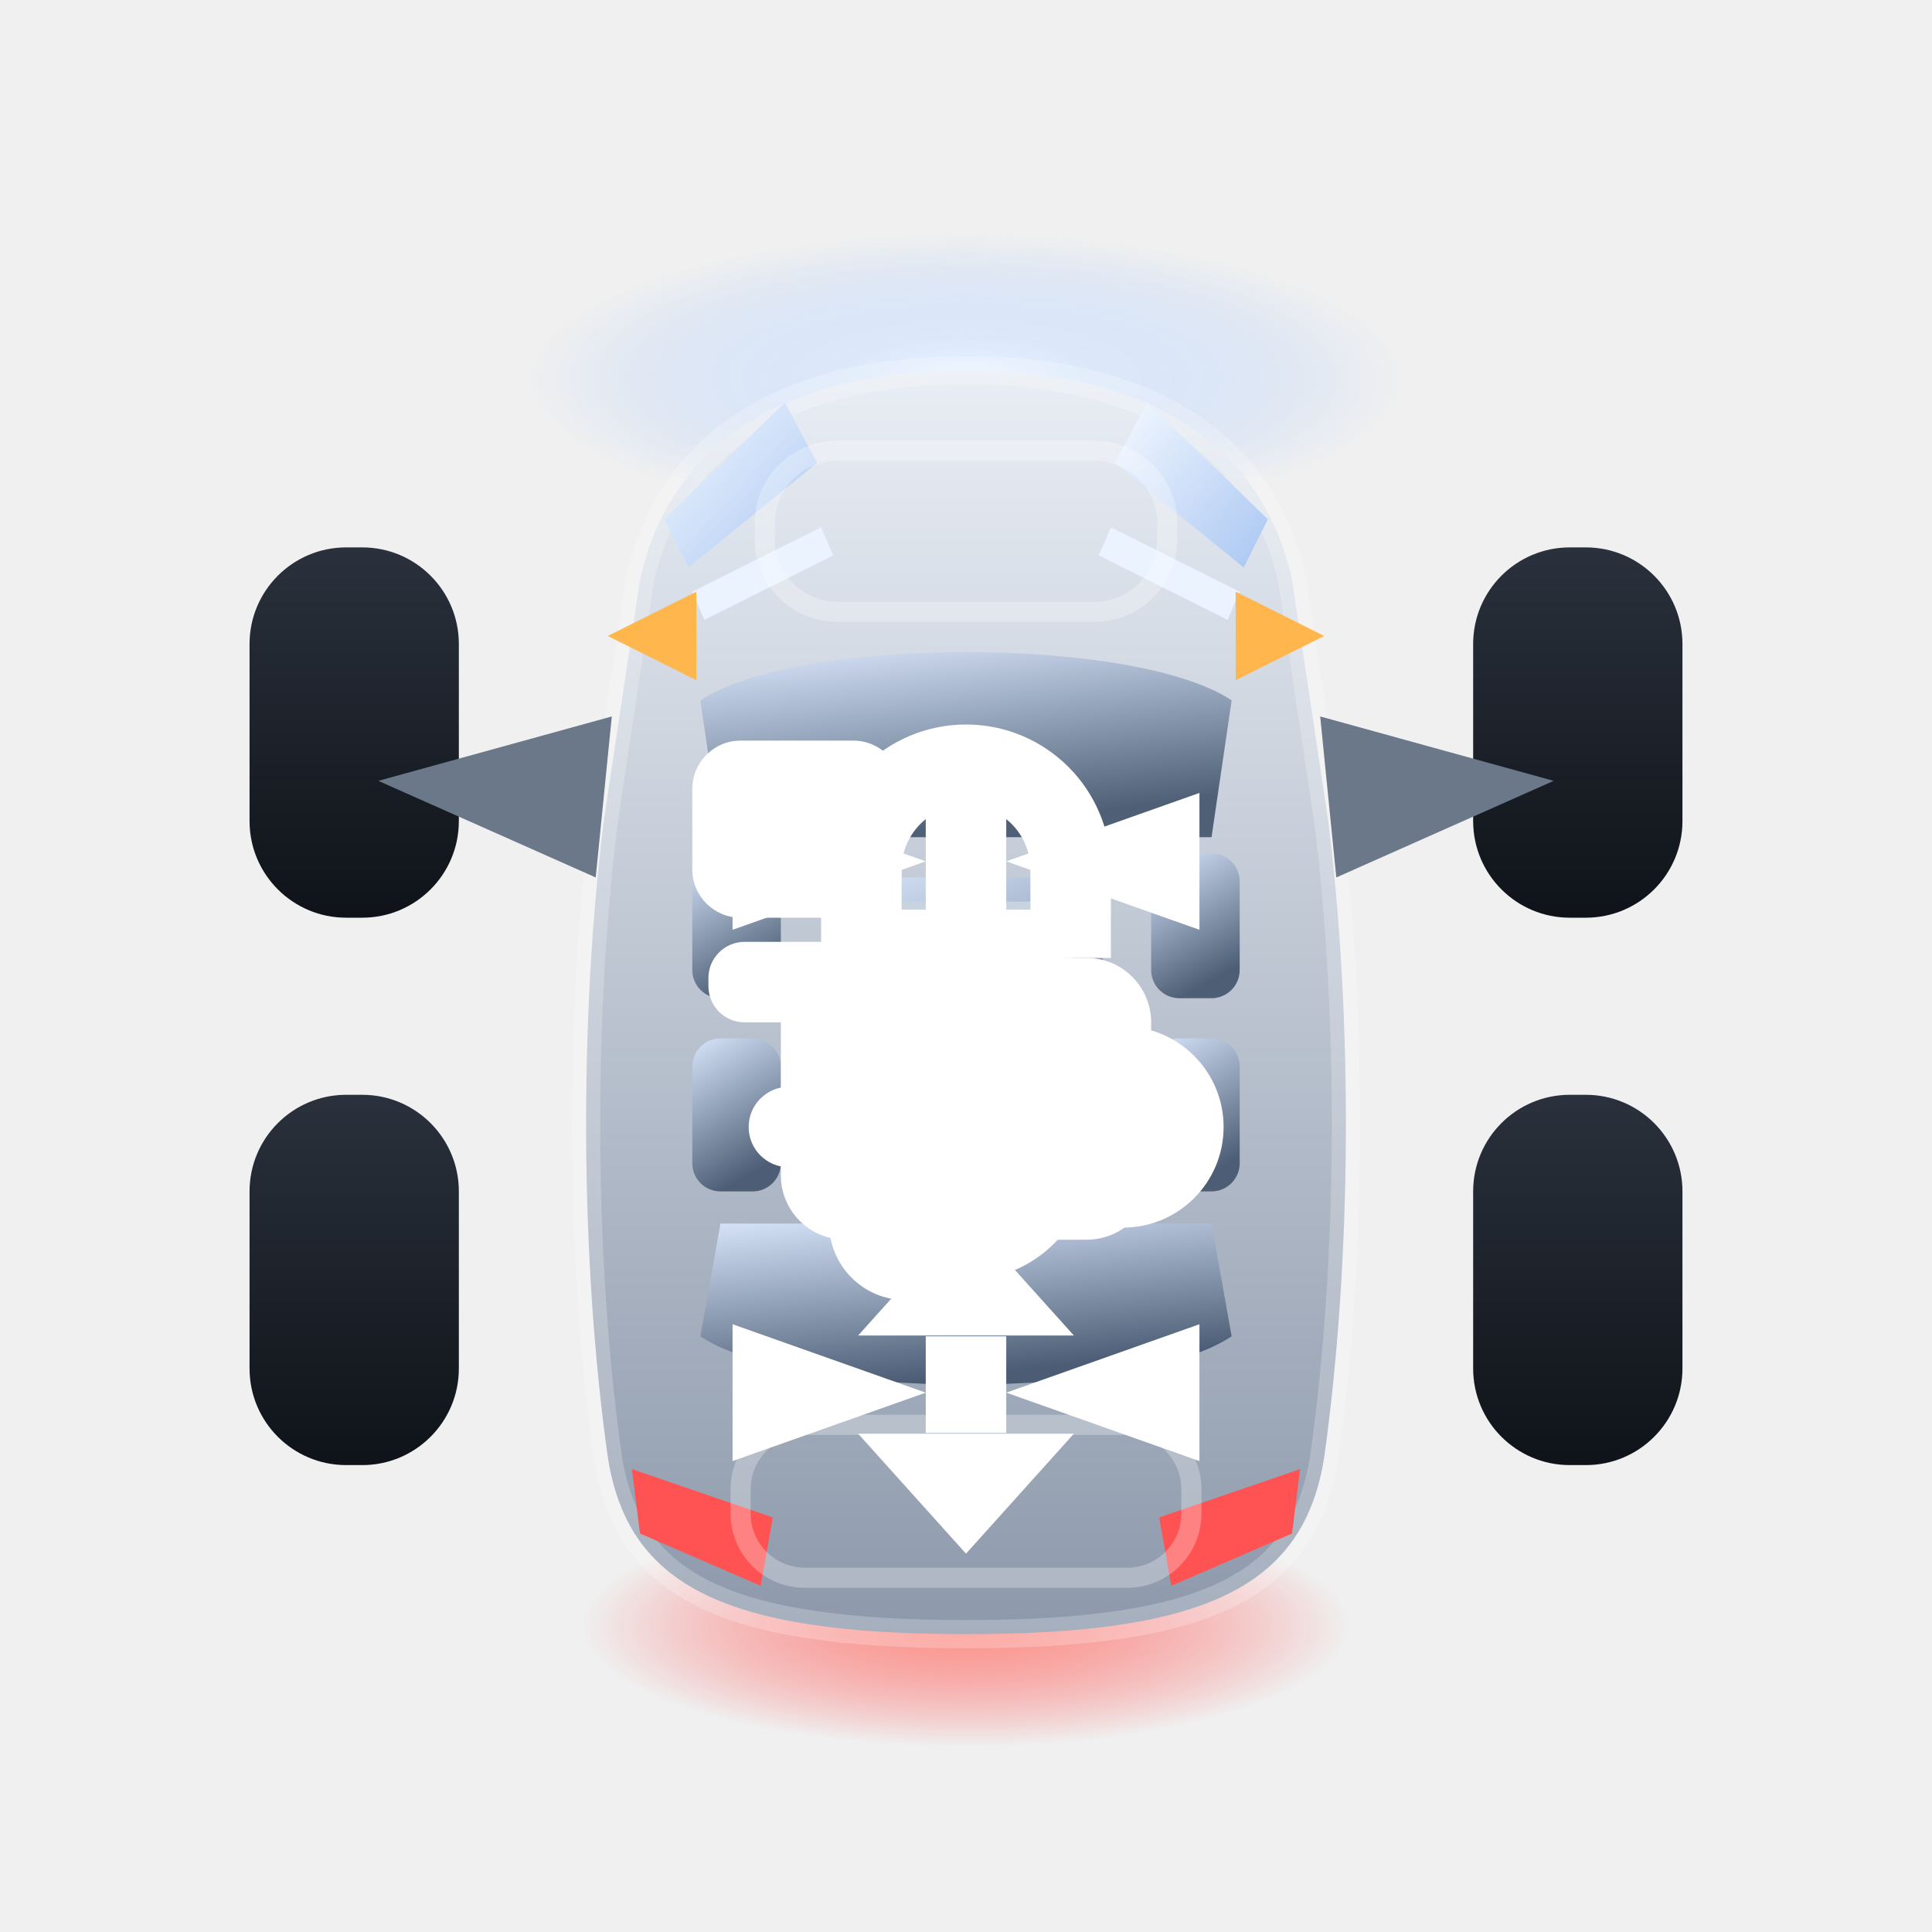
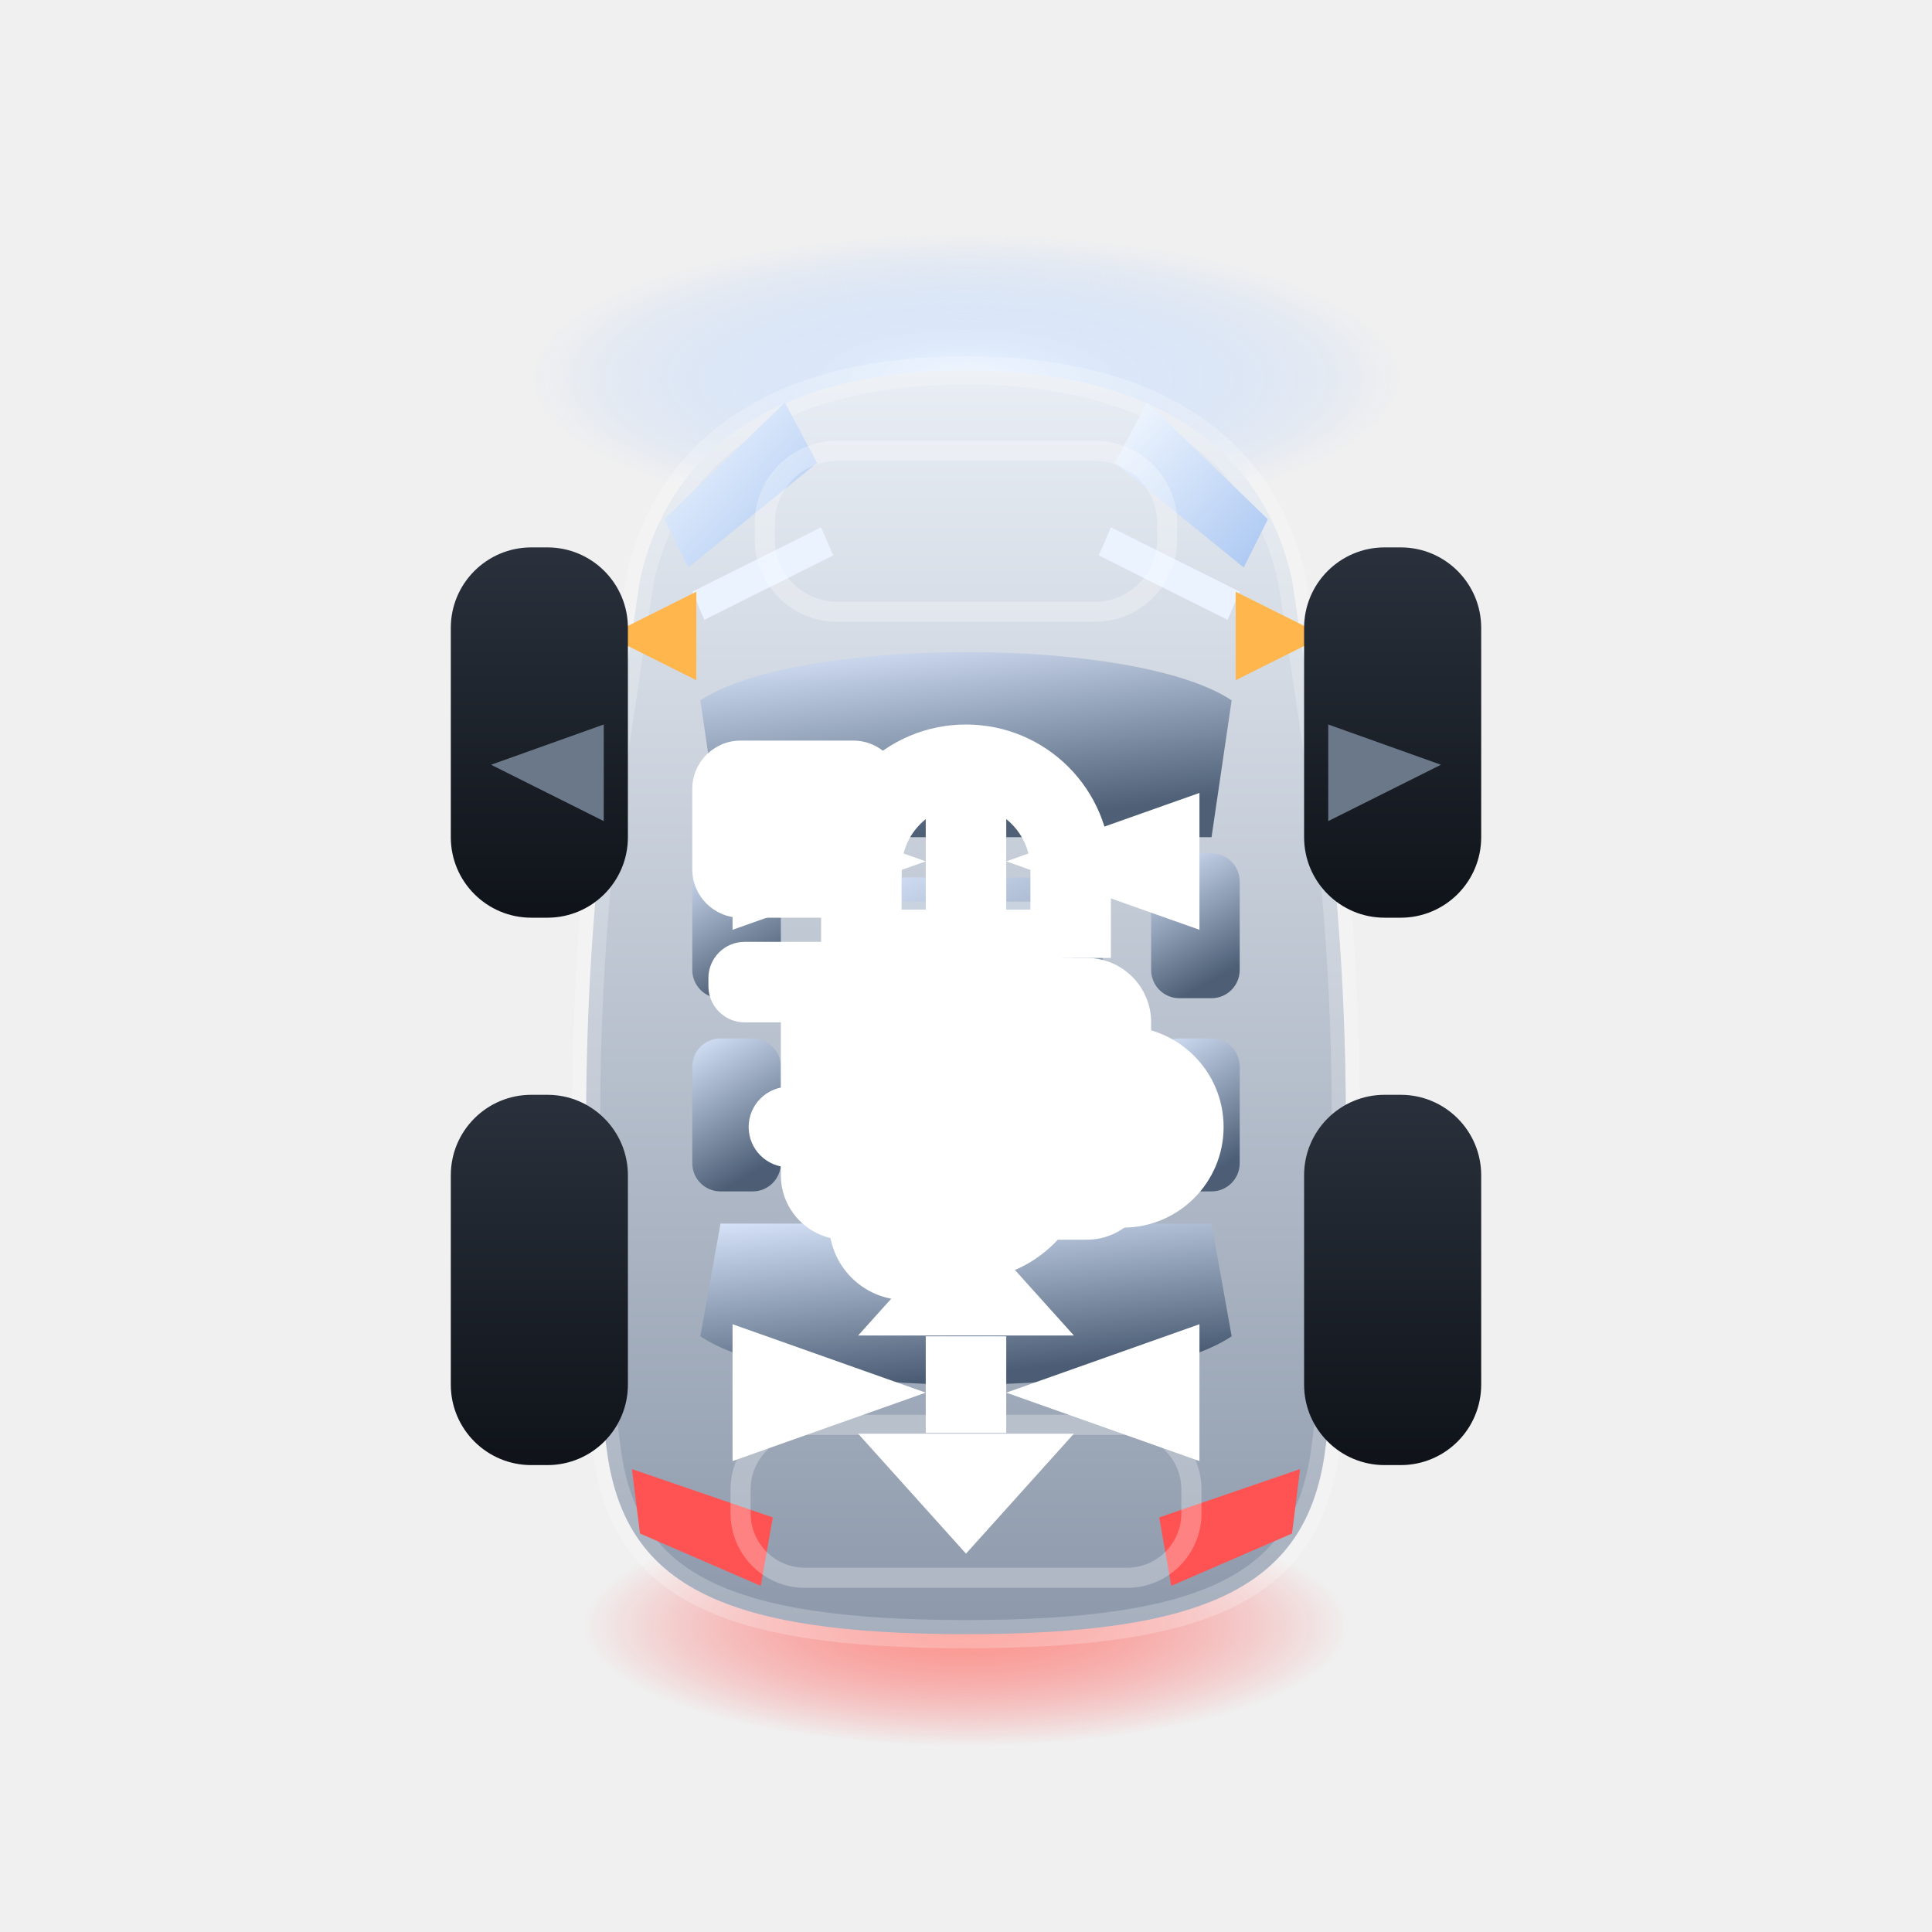
<svg xmlns="http://www.w3.org/2000/svg" viewBox="0 0 24 24" width="24" height="24">
  <defs>
    <linearGradient id="paint" x1="0" y1="0" x2="0" y2="1">
      <stop id="paintFrom" offset="0" stop-color="#e9eef5" />
      <stop id="paintTo" offset="1" stop-color="#8d99ab" />
    </linearGradient>
    <linearGradient id="glass" x1="0" y1="0" x2="0.35" y2="1">
      <stop offset="0" stop-color="#dbe8ff" stop-opacity="0.92" />
      <stop offset="1" stop-color="#43566e" stop-opacity="0.92" />
    </linearGradient>
    <radialGradient id="lamp">
      <stop offset="0" stop-color="#eaf3ff" stop-opacity="0.95" />
      <stop offset="1" stop-color="#9dc4ff" stop-opacity="0" />
    </radialGradient>
    <radialGradient id="taillamp">
      <stop offset="0" stop-color="#ff8a80" stop-opacity="0.9" />
      <stop offset="1" stop-color="#ff3d3d" stop-opacity="0" />
    </radialGradient>
    <linearGradient id="tyre" x1="0" y1="0" x2="0" y2="1">
      <stop offset="0" stop-color="#2a313c" />
      <stop offset="1" stop-color="#0f1319" />
    </linearGradient>
    <linearGradient id="lens" x1="0" y1="0" x2="1" y2="1">
      <stop offset="0" stop-color="#f4f9ff" />
      <stop offset="1" stop-color="#a9c6f2" />
    </linearGradient>
  </defs>
  <g id="layer-glow">
    <ellipse id="glow_front" data-role="glow" cx="12" cy="4.7" rx="5.4" ry="1.8" fill="url(#lamp)" />
    <ellipse id="glow_rear" data-role="glowtail" cx="12" cy="20.2" rx="4.8" ry="1.5" fill="url(#taillamp)" />
  </g>
  <g id="layer-body">
    <path id="body" data-role="paint" d="M12,4.6 C9.9,4.6 8.35,5.4 7.95,7.2 L7.5,10.2 C7.2,12.6 7.2,15.6 7.55,18.1 C7.8,19.7 9.0,20.3 12,20.3 C15.0,20.3 16.2,19.7 16.45,18.1 C16.8,15.6 16.8,12.6 16.5,10.2 L16.05,7.2 C15.65,5.4 14.1,4.6 12,4.6 Z" fill="url(#paint)" stroke="#ffffff" stroke-opacity="0.22" stroke-width="0.35" />
  </g>
  <g id="layer-glass">
    <path id="windscreen" data-role="glass" d="M8.7,8.7 C9.9,7.9 14.1,7.9 15.3,8.7 L15.05,10.4 L8.95,10.4 Z" fill="url(#glass)" />
    <path id="glass_rear" data-role="glass" d="M8.95,15.2 L15.05,15.2 L15.3,16.6 C14.1,17.4 9.9,17.4 8.7,16.6 Z" fill="url(#glass)" />
    <rect id="glass_lf" data-role="glass" x="8.6" y="10.6" width="1.1" height="1.8" rx="0.35" fill="url(#glass)" />
    <rect id="glass_rf" data-role="glass" x="14.3" y="10.6" width="1.1" height="1.8" rx="0.35" fill="url(#glass)" />
    <rect id="glass_lr" data-role="glass" x="8.6" y="12.9" width="1.1" height="1.9" rx="0.35" fill="url(#glass)" />
    <rect id="glass_rr" data-role="glass" x="14.3" y="12.9" width="1.1" height="1.9" rx="0.35" fill="url(#glass)" />
    <rect id="sunroof" data-role="glass" x="10.3" y="10.9" width="3.4" height="3.7" rx="0.8" fill="url(#glass)" />
    <g id="sunshade" data-role="shade" data-merge="1" data-evenodd="1" fill="#c9d2df">
      <rect x="10.6" y="11.2" width="2.8" height="0.9" rx="0.45" />
      <rect x="10.8" y="12.4" width="2.4" height="2.0" rx="0.4" />
      <rect x="11.2" y="13.0" width="1.6" height="0.35" rx="0.17" />
      <rect x="11.2" y="13.7" width="1.6" height="0.35" rx="0.17" />
    </g>
  </g>
  <g id="layer-lights">
    <g id="headlamp" data-role="lamp" data-merge="1" fill="url(#lens)">
      <path d="M8.25,6.45 L9.75,5.0 L10.15,5.75 L8.55,7.05 Z" />
      <path d="M15.75,6.45 L14.25,5.0 L13.85,5.75 L15.45,7.05 Z" />
    </g>
    <g id="drl" data-role="drl" data-merge="1" fill="#eaf3ff">
      <path d="M8.6,7.35 L10.2,6.55 L10.35,6.9 L8.75,7.7 Z" />
      <path d="M15.4,7.35 L13.8,6.55 L13.65,6.9 L15.25,7.7 Z" />
    </g>
    <path id="turn_l" data-role="turn" d="M7.55,7.9 L8.65,7.35 L8.65,8.45 Z" fill="#ffb74d" />
    <path id="turn_r" data-role="turn" d="M16.45,7.9 L15.35,7.35 L15.35,8.45 Z" fill="#ffb74d" />
    <g id="tail" data-role="tail" data-merge="1" fill="#ff5252">
      <path d="M7.85,18.25 L9.6,18.85 L9.45,19.7 L7.95,19.05 Z" />
      <path d="M16.15,18.25 L14.4,18.85 L14.55,19.7 L16.05,19.05 Z" />
    </g>
  </g>
  <g id="layer-tyres">
-     <rect id="wheel_fl" data-role="tyre" x="3.1" y="6.8" width="2.6" height="4.6" rx="1.2" fill="url(#tyre)" />
-     <rect id="wheel_fr" data-role="tyre" x="18.3" y="6.8" width="2.6" height="4.6" rx="1.2" fill="url(#tyre)" />
-     <rect id="wheel_rl" data-role="tyre" x="3.1" y="13.6" width="2.6" height="4.6" rx="1.2" fill="url(#tyre)" />
-     <rect id="wheel_rr" data-role="tyre" x="18.3" y="13.6" width="2.6" height="4.6" rx="1.2" fill="url(#tyre)" />
+     <rect id="wheel_fl" data-role="tyre" x="5.6" y="6.8" width="2.2" height="4.6" rx="1.0" fill="url(#tyre)" />
+     <rect id="wheel_fr" data-role="tyre" x="16.2" y="6.8" width="2.2" height="4.6" rx="1.0" fill="url(#tyre)" />
+     <rect id="wheel_rl" data-role="tyre" x="5.6" y="13.6" width="2.2" height="4.6" rx="1.0" fill="url(#tyre)" />
+     <rect id="wheel_rr" data-role="tyre" x="16.2" y="13.6" width="2.2" height="4.6" rx="1.0" fill="url(#tyre)" />
  </g>
  <g id="layer-doors">
-     <path id="door_lf" data-role="flap" d="M7.55,9.1 L3.9,10.4 L3.9,13.1 L7.35,12.5 Z" fill="none" />
-     <path id="door_rf" data-role="flap" d="M16.45,9.1 L20.1,10.4 L20.1,13.1 L16.65,12.5 Z" fill="none" />
-     <path id="door_lr" data-role="flap" d="M7.35,13.9 L3.9,15.2 L3.9,17.9 L7.6,17.3 Z" fill="none" />
-     <path id="door_rr" data-role="flap" d="M16.65,13.9 L20.1,15.2 L20.1,17.9 L16.4,17.3 Z" fill="none" />
+     <path id="door_lf" data-role="flap" d="M7.55,9.1 L5.6,9.8 L5.6,12.4 L7.35,12.5 Z" fill="none" />
+     <path id="door_rf" data-role="flap" d="M16.45,9.1 L18.4,9.8 L18.4,12.4 L16.65,12.5 Z" fill="none" />
+     <path id="door_lr" data-role="flap" d="M7.35,13.9 L5.6,14.6 L5.6,17.3 L7.6,17.3 Z" fill="none" />
+     <path id="door_rr" data-role="flap" d="M16.65,13.9 L18.4,14.6 L18.4,17.3 L16.4,17.3 Z" fill="none" />
    <rect id="bonnet" data-role="panel" x="9.5" y="5.6" width="5.0" height="2.0" rx="0.9" fill="none" stroke="#ffffff" stroke-opacity="0.28" stroke-width="0.25" />
    <rect id="boot" data-role="panel" x="9.2" y="17.7" width="5.6" height="1.9" rx="0.8" fill="none" stroke="#ffffff" stroke-opacity="0.28" stroke-width="0.25" />
    <g id="mirror" data-role="mirror" data-merge="1" fill="#6b788a">
-       <path d="M7.6,8.9 L4.7,9.7 L7.4,10.9 Z" />
-       <path d="M16.4,8.9 L19.3,9.7 L16.6,10.9 Z" />
+       <path d="M7.5,9.0 L6.1,9.5 L7.5,10.2 Z" />
+       <path d="M16.5,9.0 L17.9,9.5 L16.5,10.2 Z" />
    </g>
  </g>
  <g id="layer-highlight">
    <path id="highlight" data-role="highlight" data-ref="body" fill="none" stroke="#4c7dff" stroke-width="0.5" />
  </g>
  <g id="layer-glyph" data-glyph="1" fill="#ffffff">
    <path id="lock_shackle" data-stroke="1" d="M10.7,11.9 L10.7,10.8 A1.3,1.3 0 0 1 13.3,10.8 L13.3,11.9" fill="none" stroke="#ffffff" />
    <rect id="lock_body" x="9.7" y="11.9" width="4.6" height="3.5" rx="0.8" />
    <g id="seat_fl" data-merge="1">
      <rect x="8.6" y="9.2" width="2.6" height="2.2" rx="0.6" />
      <rect x="8.8" y="11.7" width="2.2" height="1.0" rx="0.45" />
    </g>
    <path id="therm_stem" data-stroke="1" d="M12,9.6 L12,12.9" fill="none" stroke="#ffffff" />
    <circle id="therm_bulb" cx="12" cy="14.3" r="1.35" />
    <rect id="sunroof_gap" x="10.8" y="11.3" width="2.4" height="1.0" rx="0.4" />
    <path id="arrow_v_stem" data-stroke="1" d="M12,16.6 L12,17.8" fill="none" stroke="#ffffff" />
    <g id="arrow_v_heads" data-merge="1">
      <path d="M12,15.1 L13.34,16.59 L10.66,16.59 Z" />
      <path d="M12,19.3 L10.66,17.81 L13.34,17.81 Z" />
    </g>
    <g id="chev_front" data-merge="1">
      <path d="M9.1,9.85 L11.5,10.7 L9.1,11.55 Z" />
      <path d="M14.9,9.85 L12.5,10.7 L14.9,11.55 Z" />
    </g>
    <g id="chev_rear" data-merge="1">
      <path d="M9.1,16.45 L11.5,17.3 L9.1,18.15 Z" />
      <path d="M14.9,16.45 L12.5,17.3 L14.9,18.15 Z" />
    </g>
    <g id="dots" data-merge="1">
      <circle cx="9.8" cy="14.0" r="0.5" />
      <circle cx="11.8" cy="14.0" r="0.85" />
      <circle cx="13.95" cy="14.0" r="1.25" />
    </g>
    <path id="drop" d="M12,11.5 C13.12,12.47 13.55,13.5 13.55,14.35 A1.55,1.55 0 0 1 10.45,14.35 C10.45,13.5 10.88,12.47 12,11.5 Z" />
    <circle id="note_head" cx="11.25" cy="15.2" r="0.95" />
    <path id="note_stem" data-stroke="1" d="M12.1,15.1 L12.1,12.2 C13.3,12.5 13.9,13.1 13.95,13.9" fill="none" stroke="#ffffff" />
  </g>
</svg>
